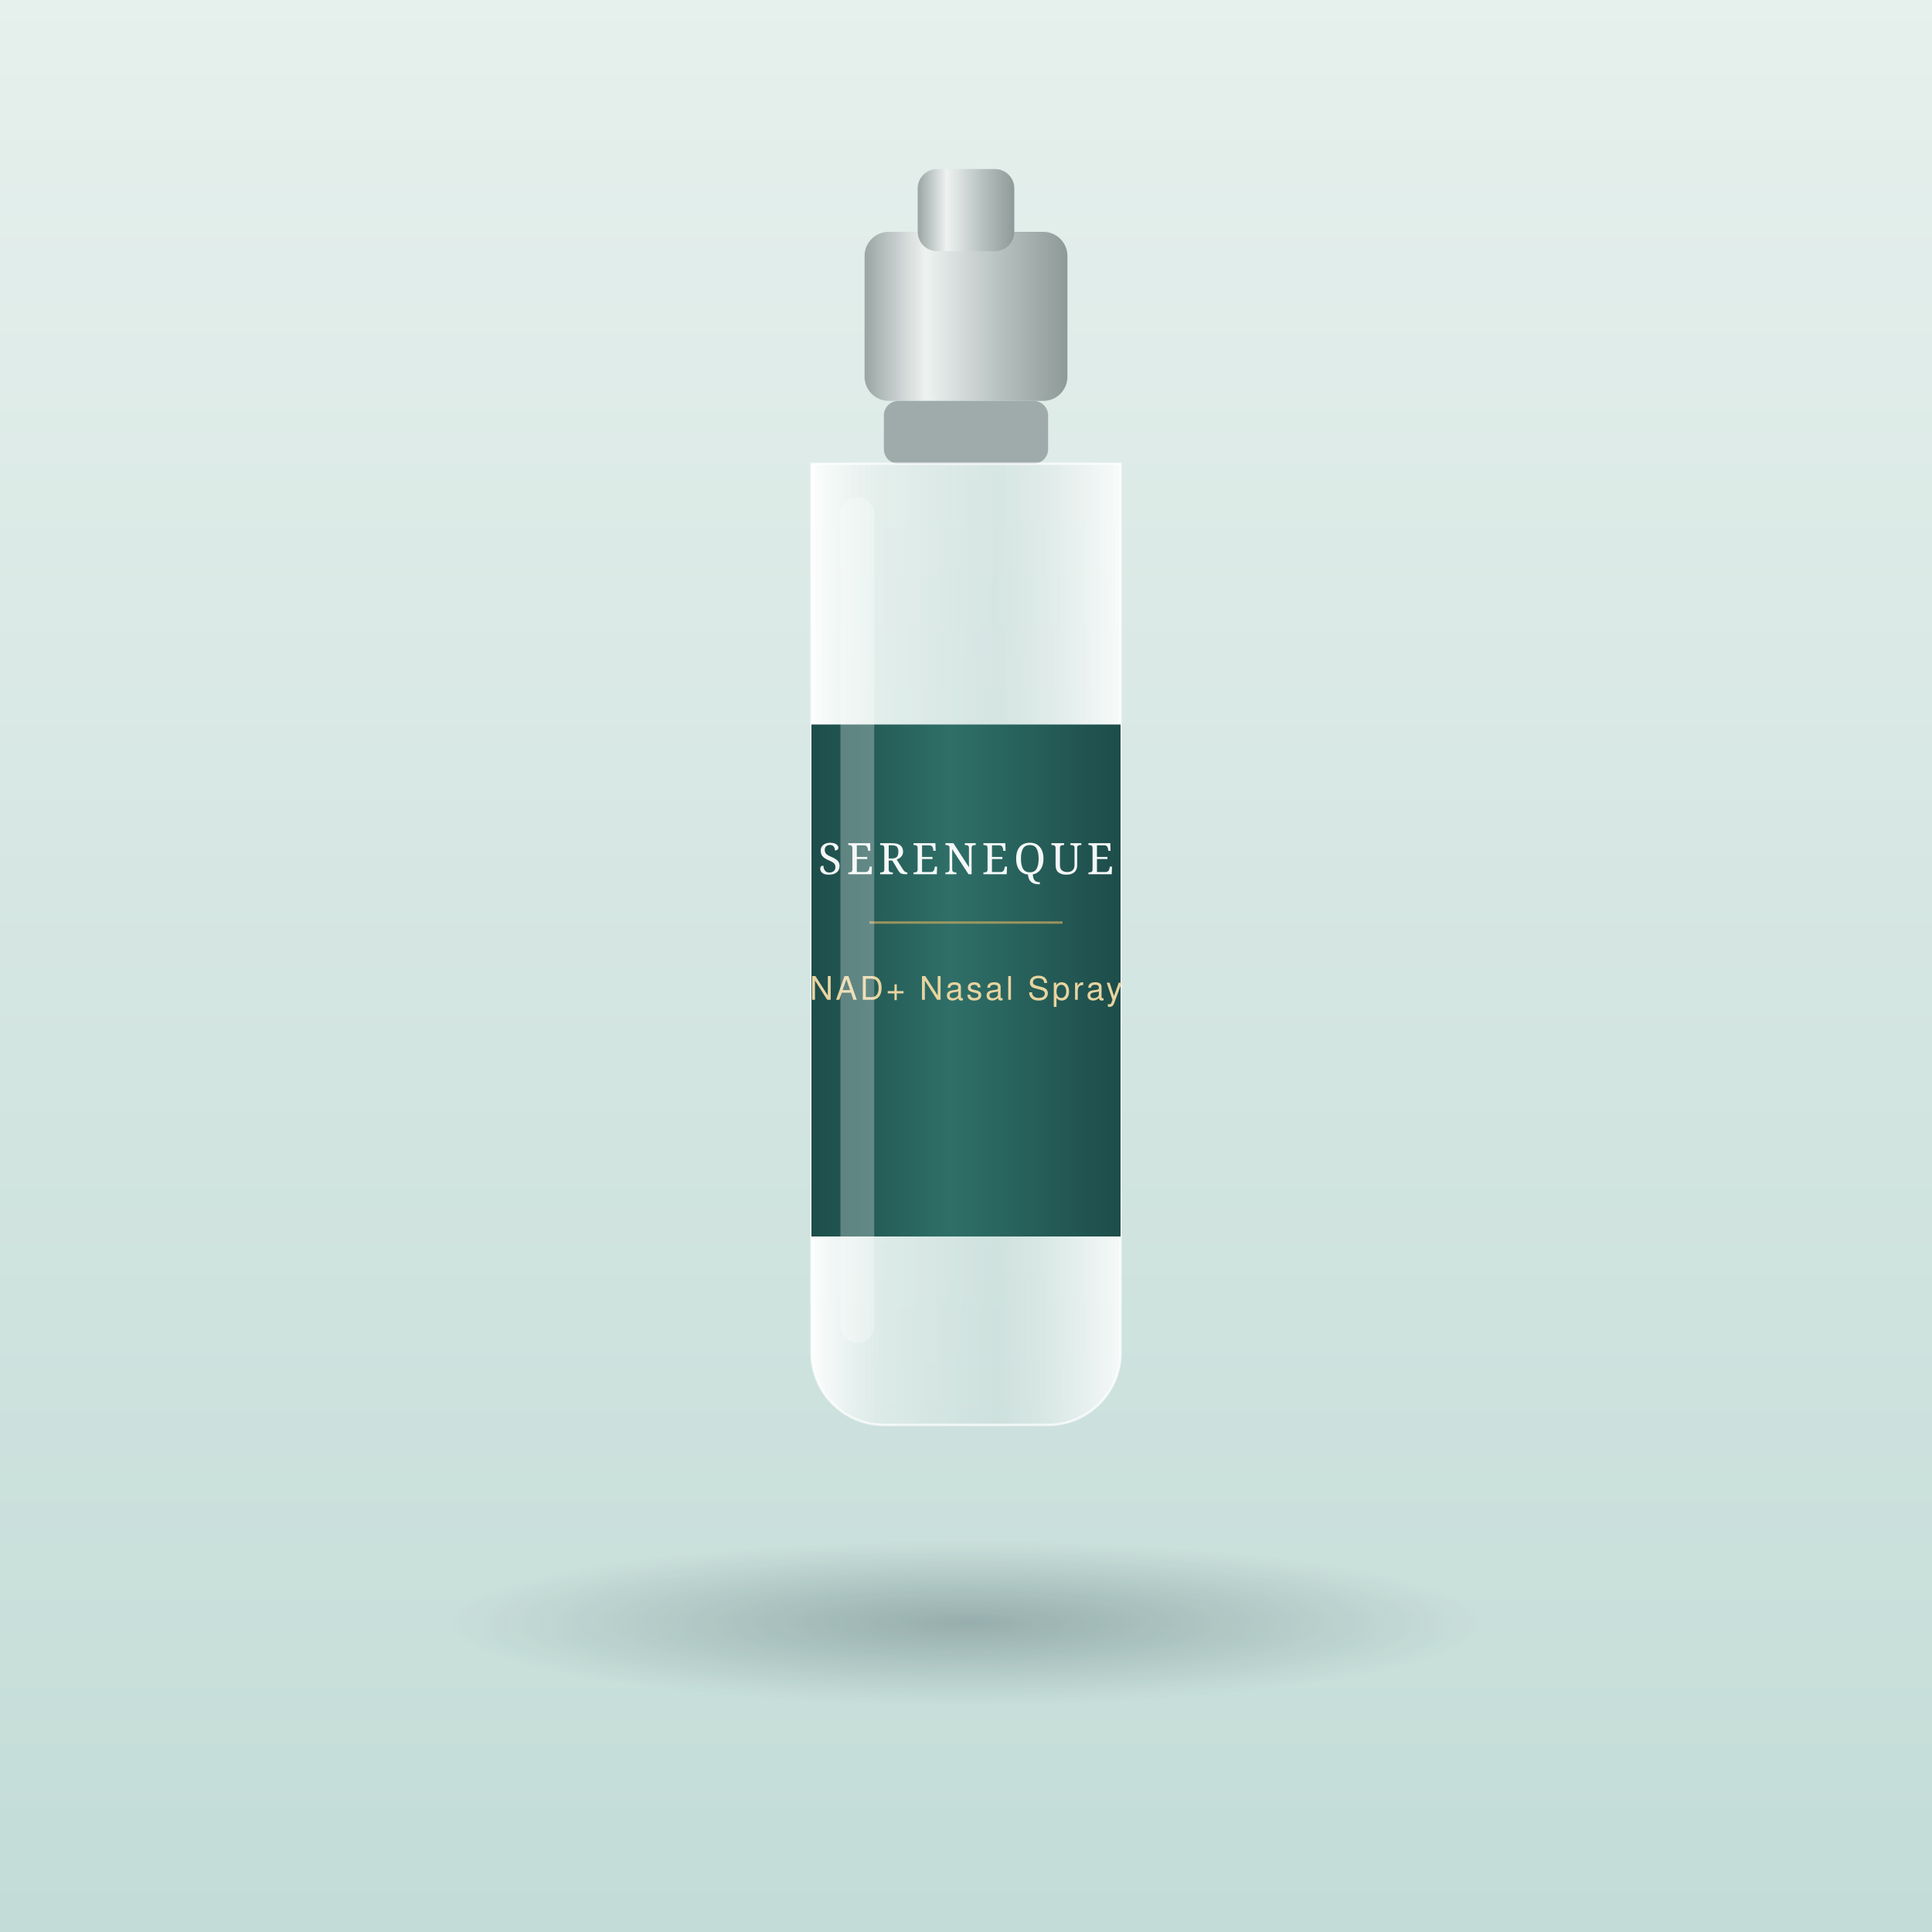
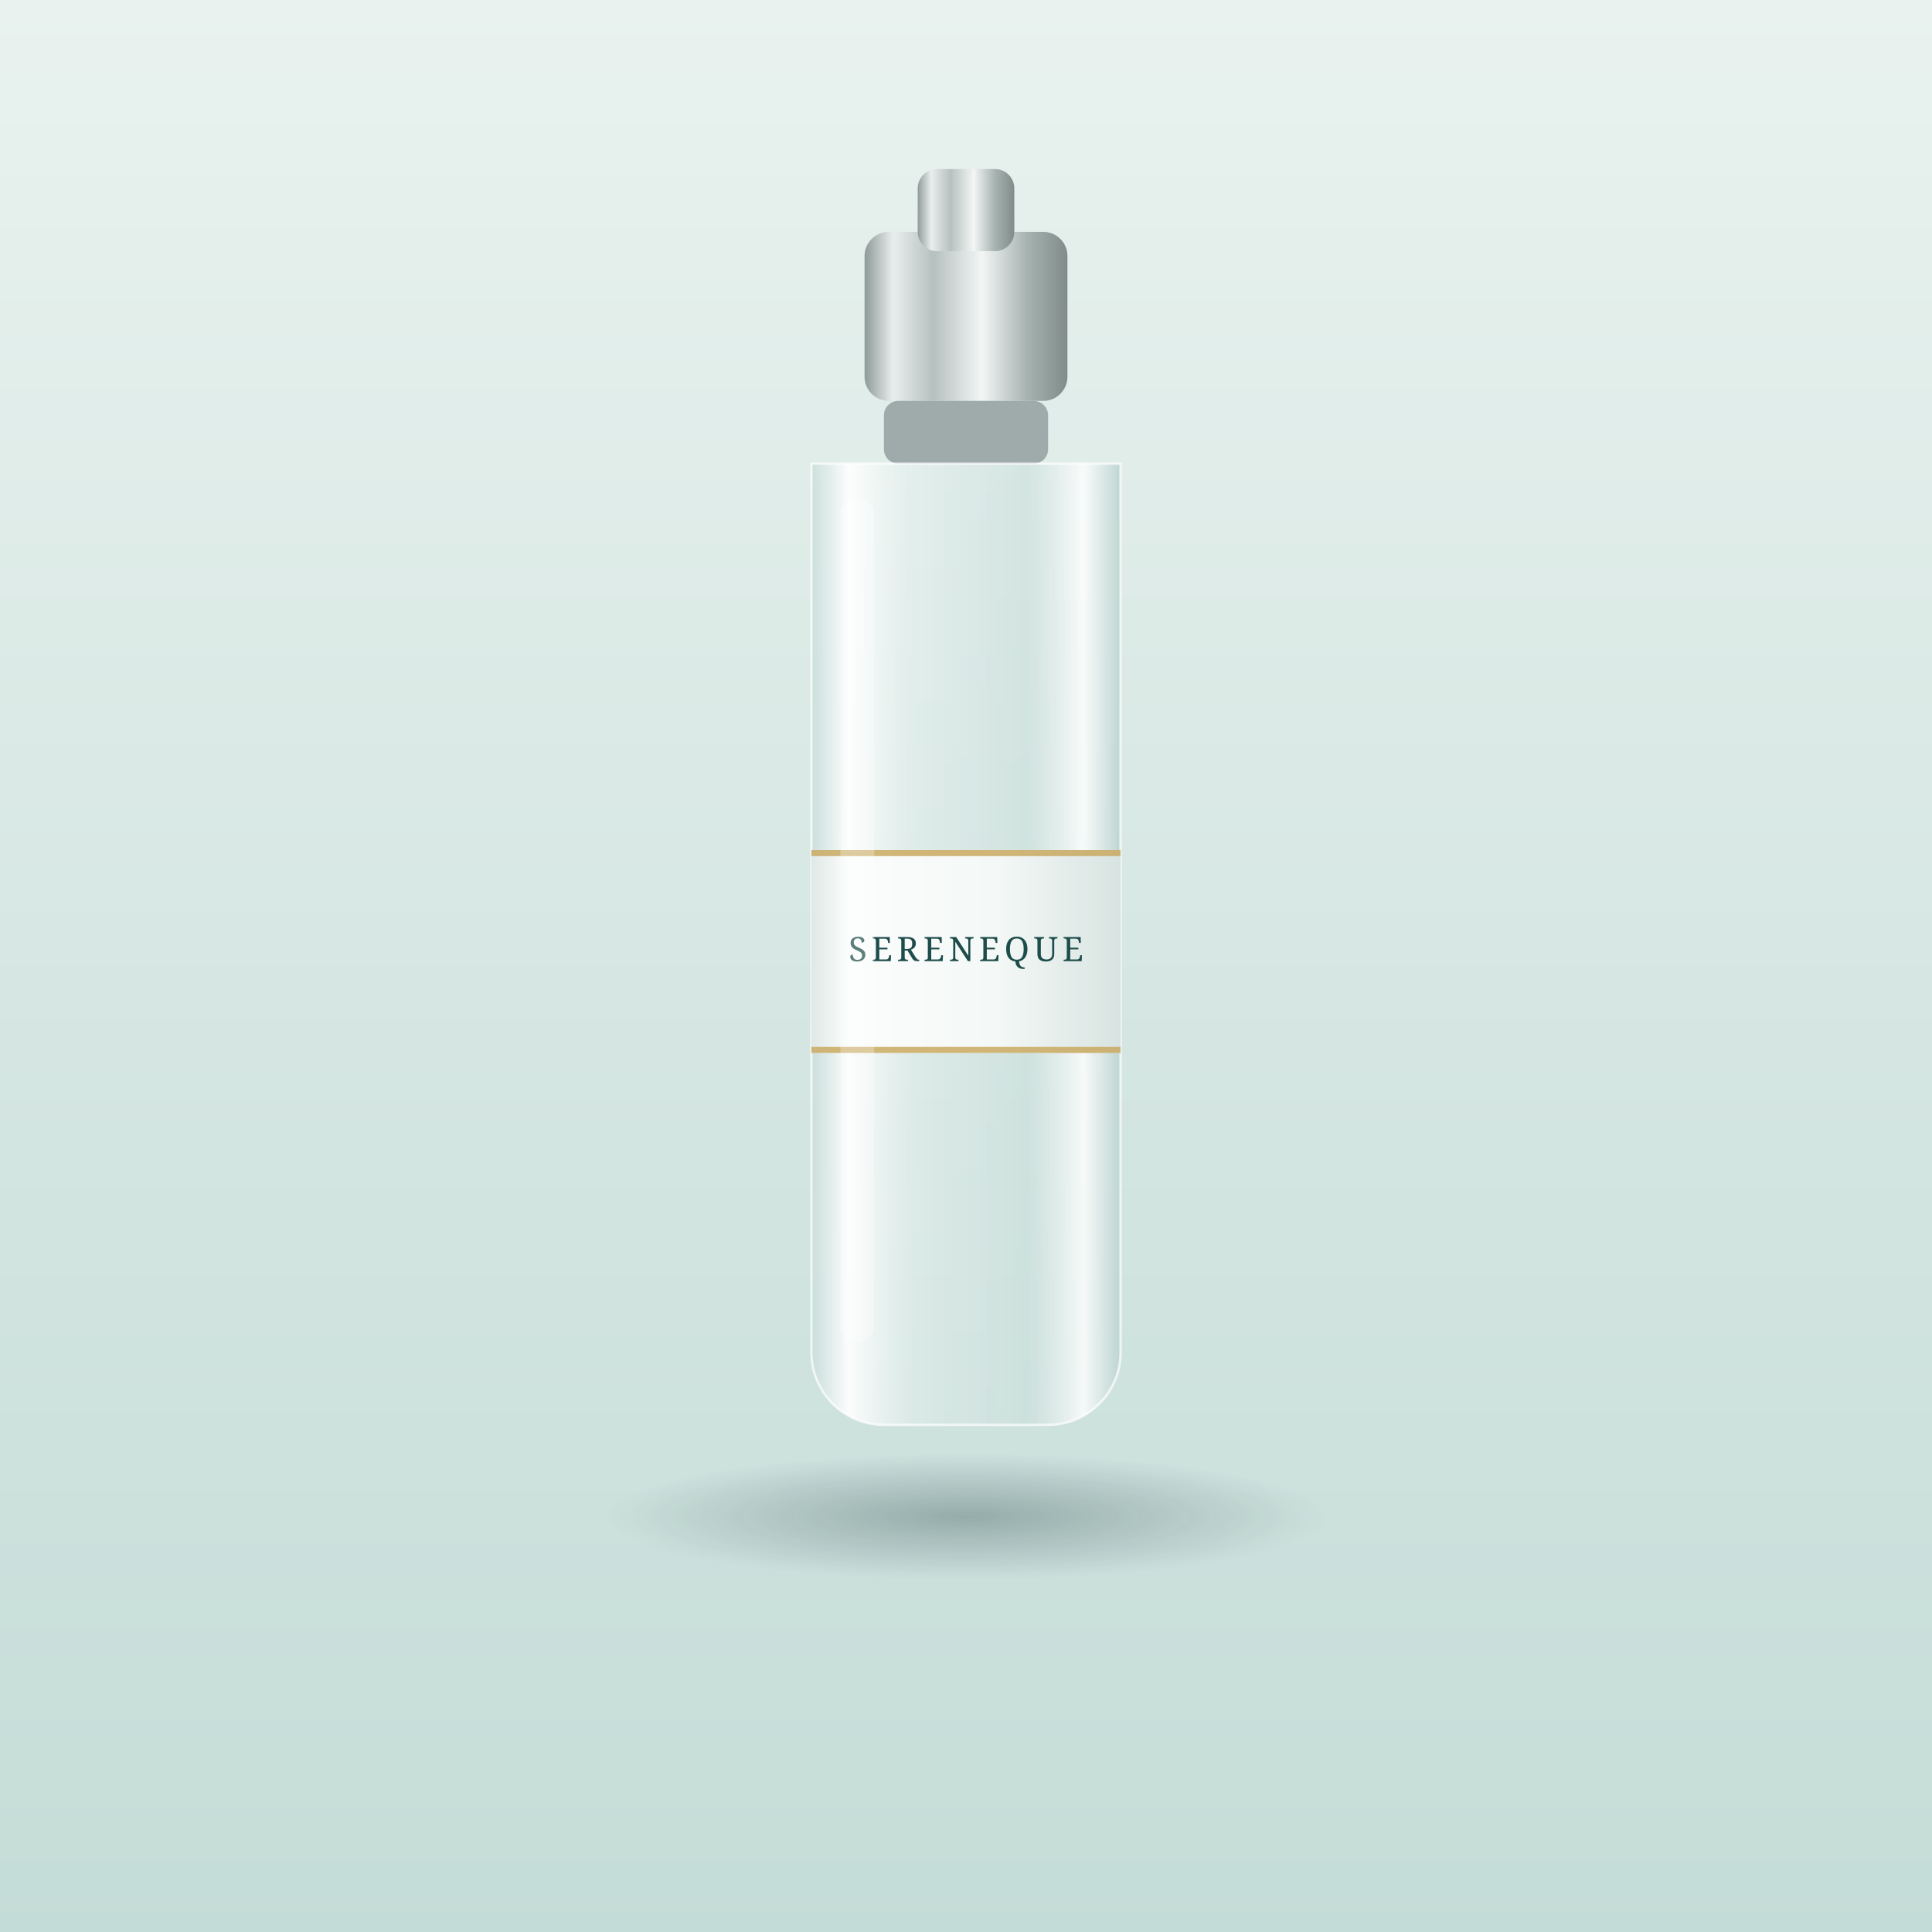
<svg xmlns="http://www.w3.org/2000/svg" viewBox="0 0 800 800" width="800" height="800">
  <defs>
    <linearGradient id="bg" x1="0" y1="0" x2="0" y2="1">
-       <stop offset="0%" stop-color="#e6f0ed" />
-       <stop offset="100%" stop-color="#c3dcd7" />
+       <stop offset="0%" stop-color="#e9f2ef" />
+       <stop offset="100%" stop-color="#c4dcd7" />
    </linearGradient>
    <linearGradient id="glass" x1="0" y1="0" x2="1" y2="0">
-       <stop offset="0%" stop-color="#ffffff" stop-opacity=".95" />
-       <stop offset="22%" stop-color="#e9f2f0" stop-opacity=".55" />
-       <stop offset="60%" stop-color="#cfe0dd" stop-opacity=".45" />
-       <stop offset="100%" stop-color="#ffffff" stop-opacity=".8" />
+       <stop offset="0%" stop-color="#c8dedb" stop-opacity=".85" />
+       <stop offset="12%" stop-color="#ffffff" stop-opacity=".92" />
+       <stop offset="34%" stop-color="#e4efed" stop-opacity=".5" />
+       <stop offset="70%" stop-color="#cadedb" stop-opacity=".55" />
+       <stop offset="88%" stop-color="#ffffff" stop-opacity=".8" />
+       <stop offset="100%" stop-color="#b9d2ce" stop-opacity=".85" />
    </linearGradient>
-     <linearGradient id="label" x1="0" y1="0" x2="1" y2="0">
-       <stop offset="0%" stop-color="#1d4d4a" />
-       <stop offset="45%" stop-color="#2f6f68" />
-       <stop offset="100%" stop-color="#1d4d4a" />
+     <linearGradient id="alu" x1="0" y1="0" x2="1" y2="0">
+       <stop offset="0%" stop-color="#8f9b99" />
+       <stop offset="14%" stop-color="#e8eeed" />
+       <stop offset="34%" stop-color="#b6c1bf" />
+       <stop offset="58%" stop-color="#f2f6f5" />
+       <stop offset="80%" stop-color="#a7b3b1" />
+       <stop offset="100%" stop-color="#7f8c8a" />
    </linearGradient>
    <linearGradient id="cap" x1="0" y1="0" x2="1" y2="0">
-       <stop offset="0%" stop-color="#9aa6a4" />
-       <stop offset="30%" stop-color="#eef2f1" />
-       <stop offset="65%" stop-color="#b9c4c2" />
-       <stop offset="100%" stop-color="#8e9a98" />
+       <stop offset="0%" stop-color="#26564f" />
+       <stop offset="22%" stop-color="#3f7f77" />
+       <stop offset="60%" stop-color="#26564f" />
+       <stop offset="100%" stop-color="#3f7f77" />
    </linearGradient>
-     <linearGradient id="gold" x1="0" y1="0" x2="1" y2="1">
-       <stop offset="0%" stop-color="#e8d4a0" />
-       <stop offset="100%" stop-color="#c9a961" />
+     <linearGradient id="lab" x1="0" y1="0" x2="1" y2="0">
+       <stop offset="0%" stop-color="#dfe9e6" />
+       <stop offset="12%" stop-color="#fbfdfc" />
+       <stop offset="60%" stop-color="#f4f8f7" />
+       <stop offset="100%" stop-color="#d8e4e1" />
    </linearGradient>
-     <radialGradient id="shadow" cx="50%" cy="50%" r="50%">
-       <stop offset="0%" stop-color="#143035" stop-opacity=".28" />
+     <linearGradient id="powder" x1="0" y1="0" x2="0" y2="1">
+       <stop offset="0%" stop-color="#ffffff" stop-opacity=".95" />
+       <stop offset="100%" stop-color="#e3ece9" stop-opacity=".9" />
+     </linearGradient>
+     <radialGradient id="sh" cx="50%" cy="50%" r="50%">
+       <stop offset="0%" stop-color="#143035" stop-opacity=".3" />
      <stop offset="100%" stop-color="#143035" stop-opacity="0" />
    </radialGradient>
  </defs>
  <rect width="800" height="800" fill="url(#bg)" />
-   <ellipse cx="400" cy="672" rx="215" ry="34" fill="url(#shadow)" />
-   <rect x="358" y="96" width="84" height="70" rx="10" fill="url(#cap)" />
-   <rect x="380" y="70" width="40" height="34" rx="8" fill="url(#cap)" />
+   <ellipse cx="400" cy="628" rx="150" ry="26" fill="url(#sh)" />
+   <rect x="358" y="96" width="84" height="70" rx="10" fill="url(#alu)" />
+   <rect x="380" y="70" width="40" height="34" rx="8" fill="url(#alu)" />
  <rect x="366" y="166" width="68" height="26" rx="6" fill="#9fabaa" />
  <path d="M336 192 h128 v368 a30 30 0 0 1 -30 30 h-68 a30 30 0 0 1 -30 -30 z" fill="url(#glass)" stroke="#ffffff" stroke-opacity=".7" />
-   <rect x="336" y="300" width="128" height="212" fill="url(#label)" />
-   <text x="400" y="362" text-anchor="middle" font-family="Georgia,serif" font-size="18.0" letter-spacing="2.0" fill="#ffffff" fill-opacity=".95">SERENEQUE</text>
-   <line x1="360" y1="382" x2="440" y2="382" stroke="#c9a961" stroke-opacity=".7" stroke-width="1" />
-   <text x="400" y="414" text-anchor="middle" font-family="Helvetica,Arial,sans-serif" font-size="13.5" letter-spacing="1.1" fill="#e8d4a0">NAD+ Nasal Spray</text>
+   <rect x="336" y="352" width="128" height="84" fill="url(#lab)" />
+   <rect x="336" y="352" width="128" height="2.5" fill="#c9a961" fill-opacity=".85" />
+   <rect x="336" y="433.5" width="128" height="2.5" fill="#c9a961" fill-opacity=".85" />
+   <text x="400" y="398" text-anchor="middle" font-family="Georgia,serif" font-size="14" letter-spacing="1.8" fill="#1d4d4a" fill-opacity="1">SERENEQUE</text>
  <rect x="348" y="206" width="14" height="350" rx="7" fill="#ffffff" fill-opacity=".28" />
</svg>
